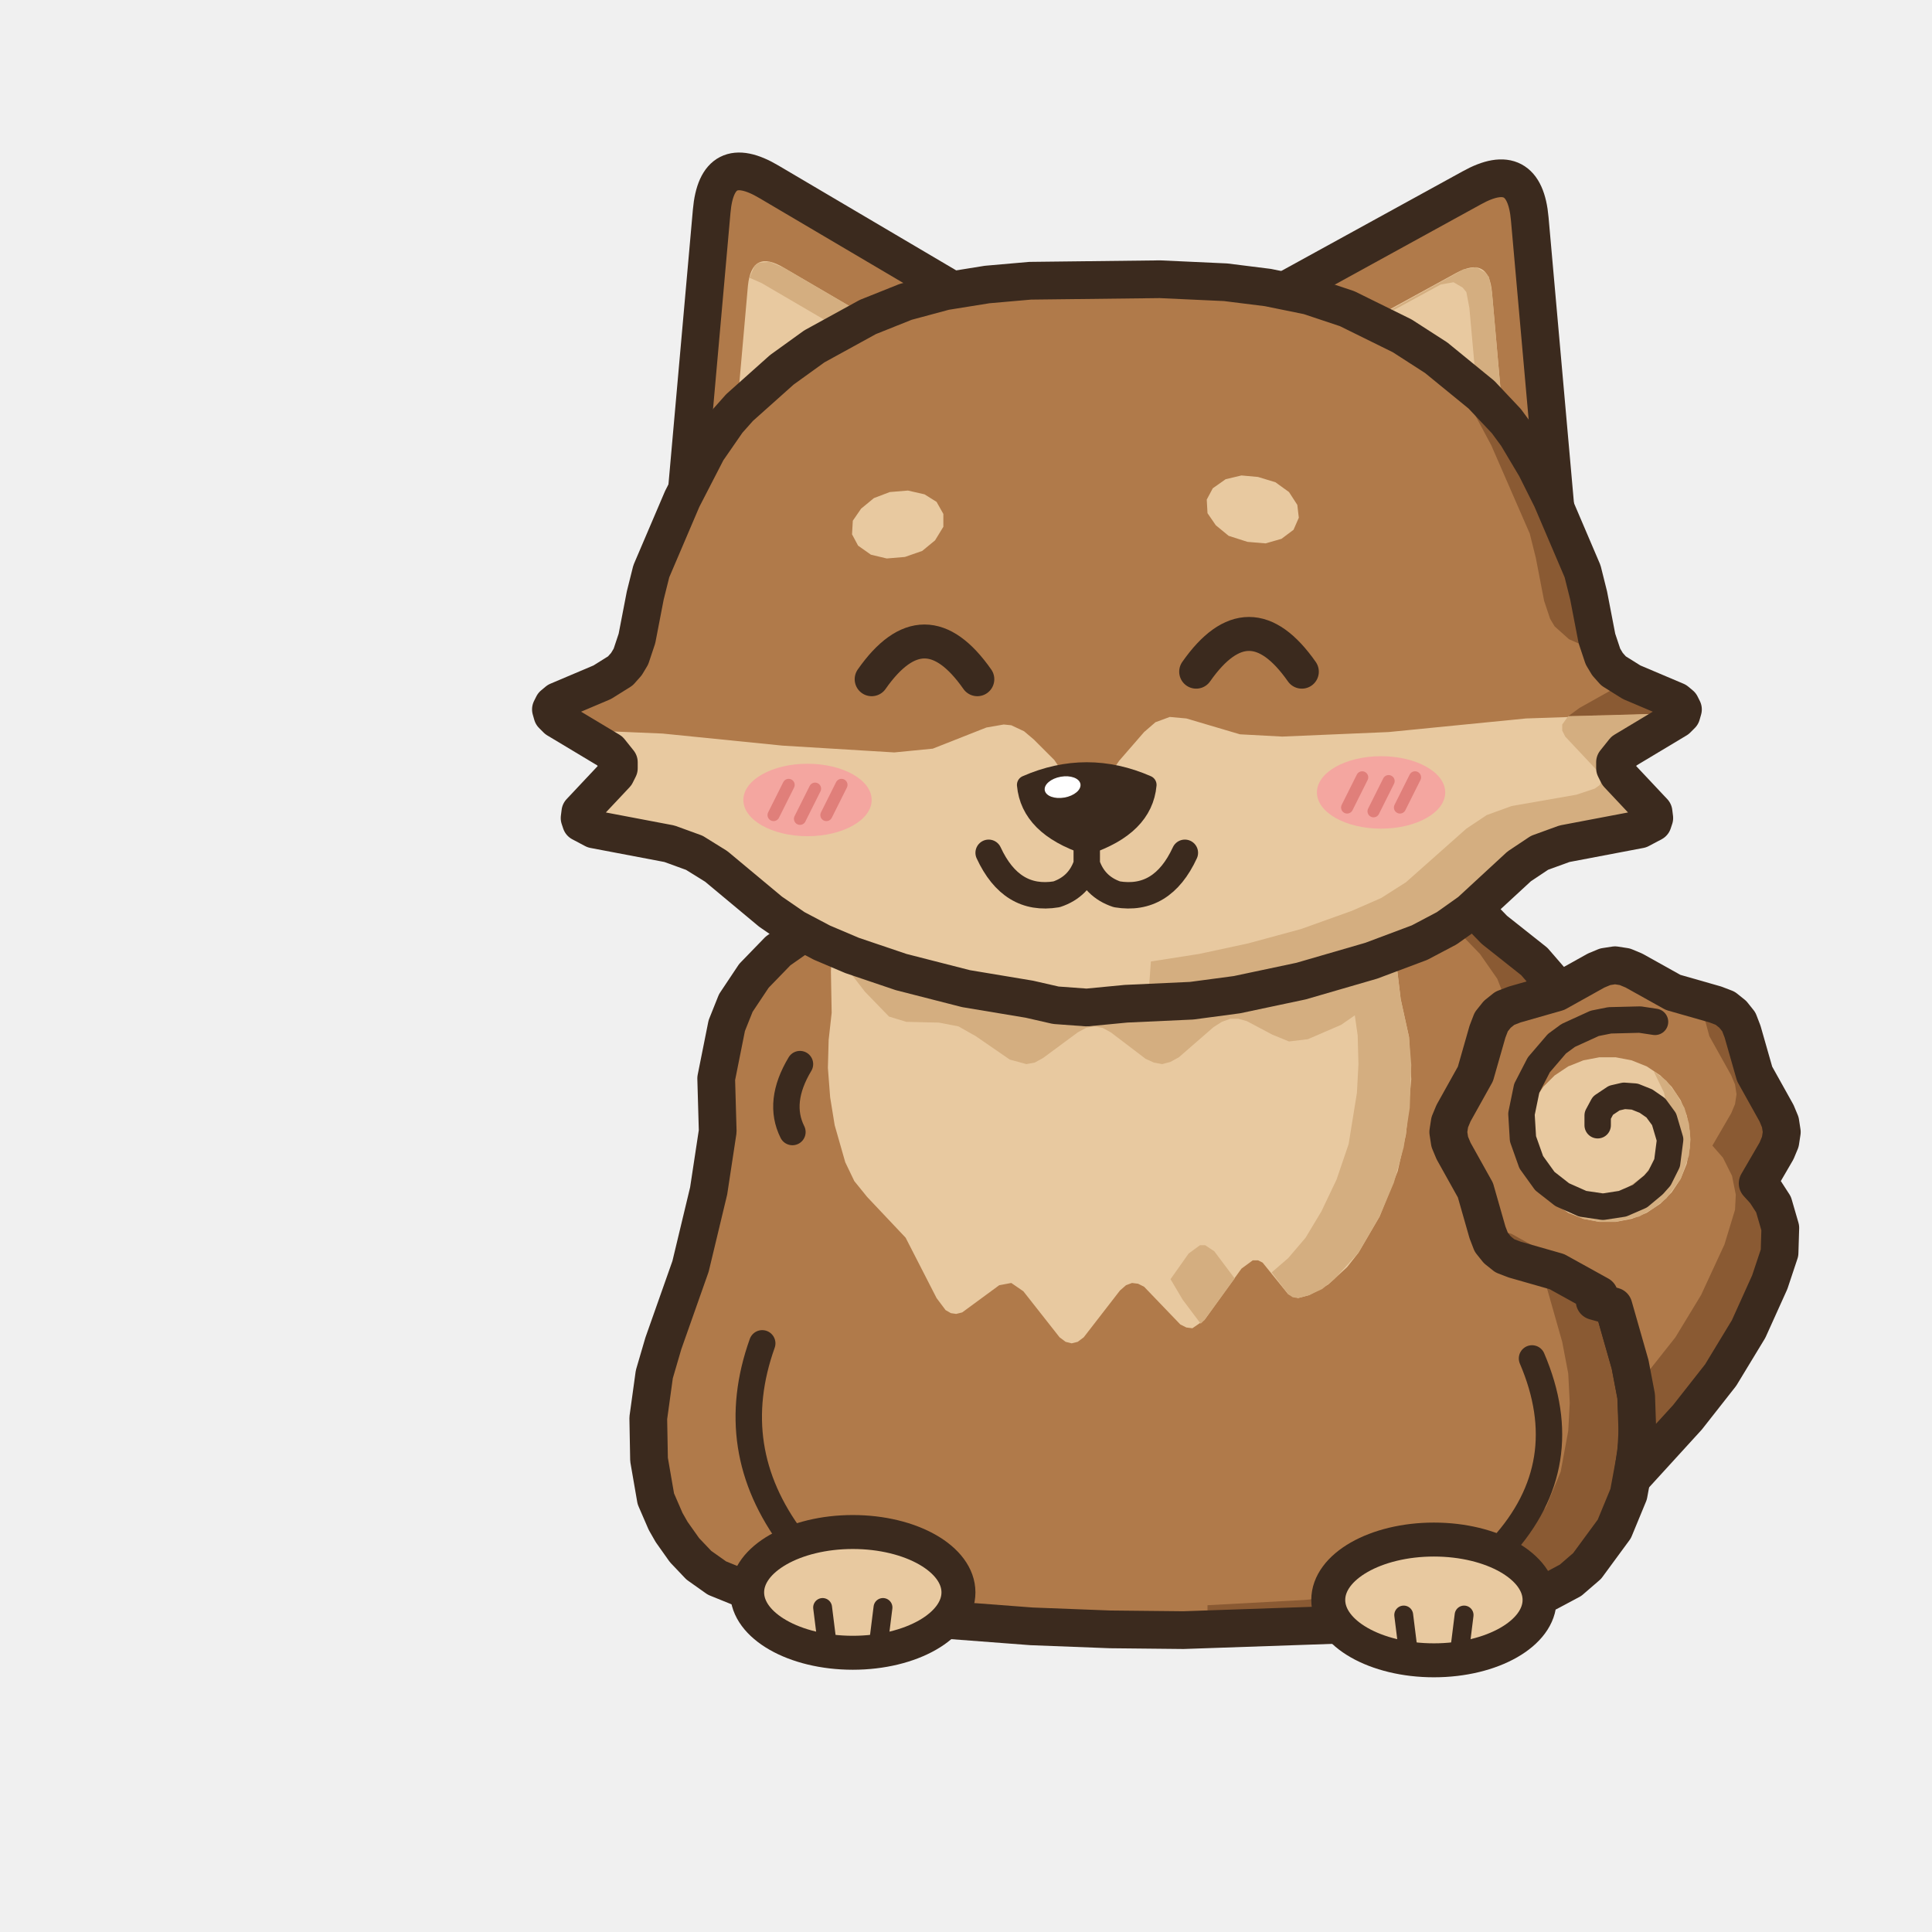
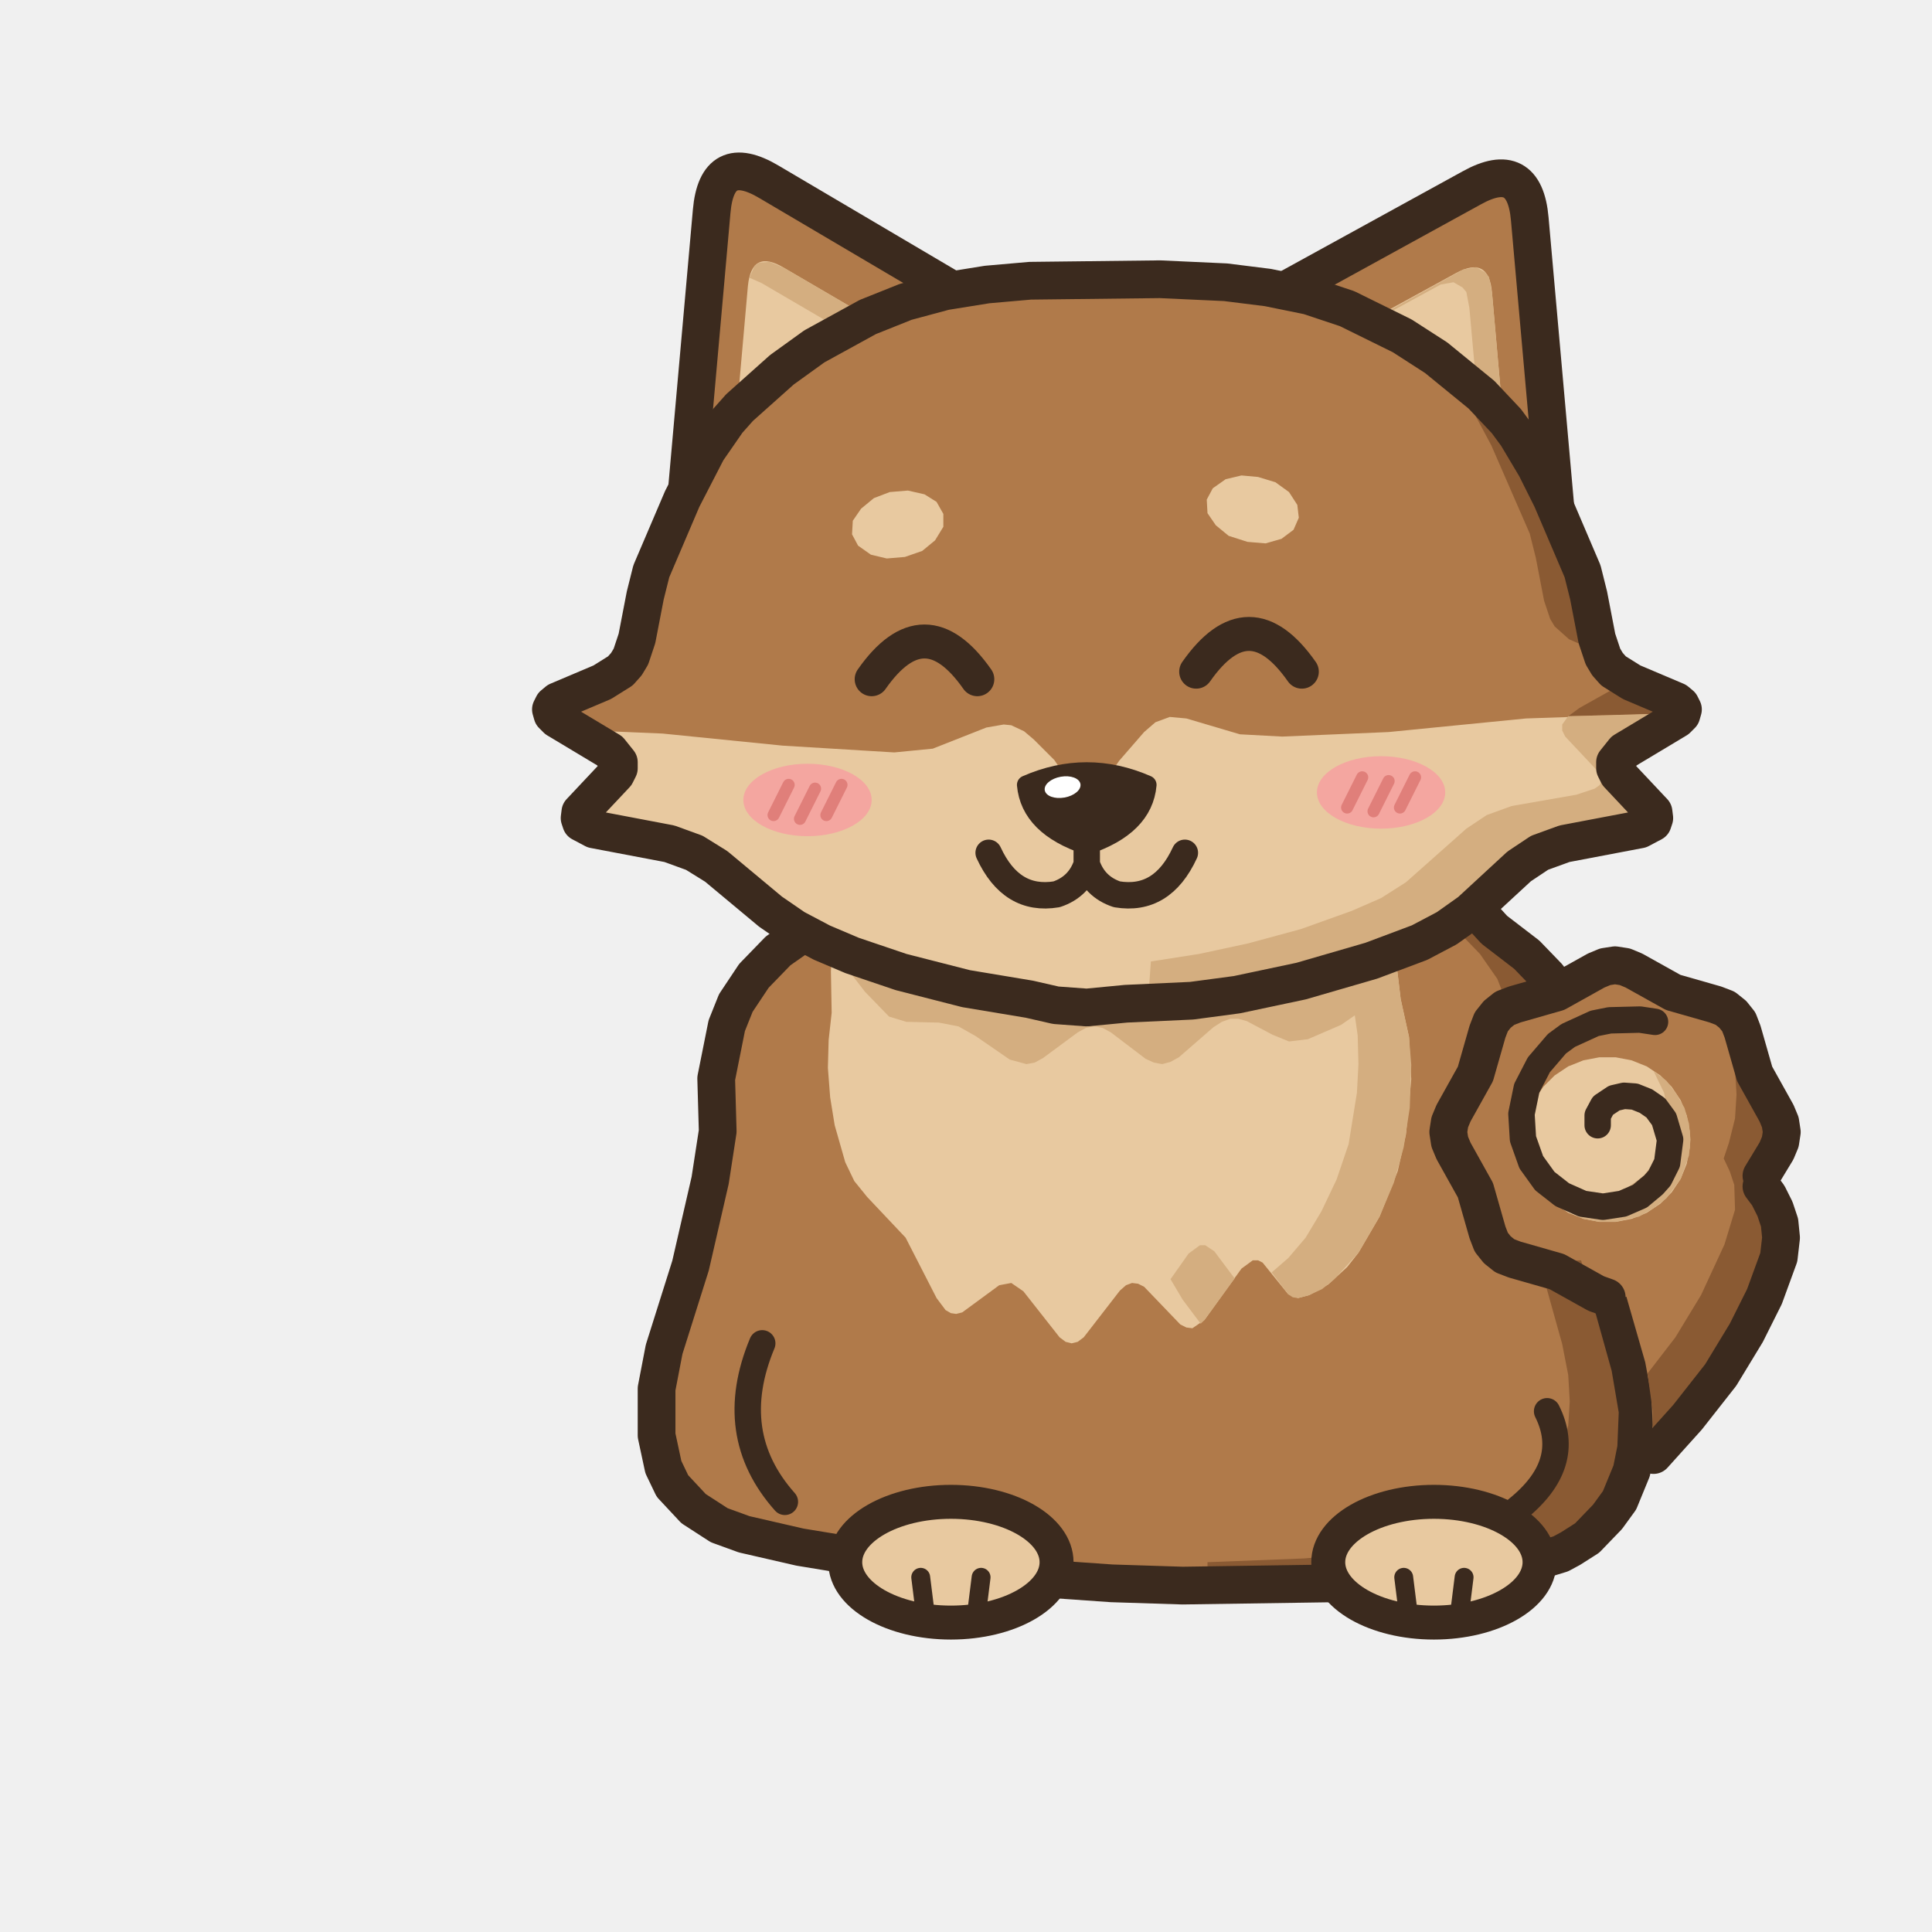
<svg xmlns="http://www.w3.org/2000/svg" viewBox="0 0 256 256">
-   <path d="M118 120 L112.1 120.6 L110.3 120.9 L108.4 121.6 L106.8 123.4 L103.1 126 L99.9 129.3 L97.5 132.9 L96.3 135.9 L94.9 142.9 L95.1 149.9 L93.9 157.8 L91.5 167.8 L87.9 178 L86.7 182.1 L85.9 187.9 L86 193.4 L86.9 198.6 L88.2 201.6 L89 203 L90.7 205.4 L92.6 207.4 L95 209.1 L98.7 210.6 L104 212 L111.5 213.2 L120.9 214.3 L136.7 215.5 L147.1 215.9 L156.8 216 L177.1 215.3 L186.5 214.6 L194.7 213.6 L200.8 212.4 L205.1 211 L208.1 209.4 L210.3 207.5 L213.9 202.6 L215.8 198 L216.8 192.6 L217 188.9 L216.8 185 L216 180.8 L212.9 169.9 L212 166 L211.5 160.8 L211.2 151.6 L210.2 143.3 L209.4 138.4 L208.6 135.4 L207.4 132.7 L205.9 130.4 L203.3 127.4 L198 123.2 L195.1 120.2 L192.4 119.1 L187.6 118.3 L179.2 117.9 L158.7 118.1 L135.4 119Z" fill="#B07A4A" />
-   <path d="M160 216 L177.1 215.3 L186.5 214.6 L194.7 213.6 L198 213 L203.2 211.7 L206.8 210.2 L208.1 209.4 L210.3 207.5 L213.9 202.6 L215.8 198 L216.8 192.6 L217 188.9 L216.8 185 L216 180.8 L212.9 169.9 L212 166 L211.5 160.8 L211.2 151.6 L210 141.6 L209 136.8 L207.4 132.7 L205.9 130.4 L204.2 128.4 L201.3 125.6 L198 123.2 L195.1 120.2 L192.4 119.1 L187.2 118.2 L189 120.2 L193.3 123.5 L196.1 126.4 L198.4 129.7 L200 133.8 L201 138.6 L202.2 148.6 L202.5 157.8 L203 163 L203.9 166.9 L207 177.8 L207.8 182 L208 185.9 L207.8 189.6 L206.8 195 L204.9 199.6 L202.2 203.4 L199.1 206.4 L196.1 208 L191.8 209.4 L189 210 L181.8 211.1 L172.9 212 L160 212.7Z" fill="#8A5A33" />
+   <path d="M118 120 L112.1 120.6 L110.3 120.9 L108.4 121.6 L106.8 123.4 L103.1 126 L99.9 129.3 L97.5 132.9 L96.3 135.9 L94.9 142.9 L95.1 149.9 L94.1 156.4 L91.5 167.7 L88 178.8 L87 184 L87 190.2 L87.9 194.4 L89.1 196.9 L91.9 199.9 L95.3 202.1 L98.6 203.3 L106 205 L113.3 206.2 L127.1 208.1 L137.3 209.1 L147.3 209.8 L156.7 210.1 L176.9 209.8 L190.8 208.8 L198 208 L203.2 207 L206.8 205.9 L208.1 205.2 L210.3 203.8 L213 201 L214.6 198.8 L216.2 194.9 L216.8 191.9 L217 187 L216 181.1 L212.9 170 L212 166 L211.5 160.8 L211.2 151.6 L210.2 143.3 L209.4 138.4 L208 134 L206.7 131.6 L205.1 129.4 L202.3 126.5 L198 123.2 L195.9 120.9 L194 119.6 L190.4 118.6 L184 118 L179.2 117.9 L150.8 118.4Z" fill="#B07A4A" />
+   <path d="M160 210.1 L171.9 209.9 L186.5 209.2 L194.7 208.4 L203.2 207 L206.8 205.9 L208.1 205.2 L210.3 203.8 L213.9 199.9 L215.8 196.2 L216.8 191.9 L217 188.7 L216.8 185.2 L216 181.1 L212.9 170 L212 166 L211.5 160.8 L211.2 151.6 L210 141.6 L209 136.8 L207.4 132.7 L205.9 130.4 L204.2 128.4 L201.3 125.6 L198 123.2 L195.1 120.2 L192.4 119.1 L187.2 118.2 L189 120.2 L193.3 123.5 L196.1 126.4 L198.4 129.7 L200 133.8 L201 138.6 L202.2 148.6 L202.5 157.8 L203 163 L203.9 167 L207 178.1 L207.8 182.2 L208 185.7 L207.8 188.9 L206.8 193.2 L205.6 195.8 L203.1 199 L200.3 201.5 L197.8 202.9 L191.8 204.5 L185.7 205.4 L172.8 206.5 L160 207Z" fill="#8A5A33" />
  <path d="M115.1 120.9 L113 122.1 L111.6 123.6 L110.7 125.2 L110.2 126.9 L110.1 128.7 L110.2 134.2 L109.8 137.8 L109.7 141.5 L110 145.4 L110.6 149.1 L112 154 L113.2 156.5 L114.9 158.6 L120 164 L124.1 172 L125.3 173.6 L126 174 L126.7 174.1 L127.5 173.9 L132.4 170.3 L134 170 L135.6 171.1 L140.4 177.2 L141.2 177.8 L142 178 L142.8 177.8 L143.6 177.2 L148.4 171 L149.2 170.3 L150 170 L150.8 170.1 L151.6 170.5 L156.4 175.5 L157.2 175.9 L158 176 L159.6 174.9 L164.5 168.1 L166 167 L166.7 167 L167.3 167.3 L170.7 171.5 L172 172 L173.5 171.6 L176 170.2 L178.5 167.9 L180 166 L182.8 161.2 L185.2 155.2 L186.3 150.3 L187 143 L186.7 137.4 L185.6 132.4 L185 127.4 L184.6 125.9 L183.9 124.4 L182.8 123 L181.2 121.8 L179 120.8 L176 120 L171.9 119.4 L166.7 118.8 L154.7 118.3 L122.6 119.7 L118 120Z" fill="#E8C9A0" />
  <path d="M159.6 174.9 L163.6 169.4 L160.9 165.8 L159.7 165 L159 165 L157.5 166.1 L155.1 169.5 L156.7 172.2 L159.1 175.4ZM168.5 168.6 L170.7 171.5 L171.3 171.9 L172 172 L173.5 171.6 L175.2 170.8 L176.8 169.5 L180 166 L182.8 161.2 L184.7 156.7 L186 152 L186.8 146.8 L187 141.1 L186.7 137.4 L185.6 132.4 L185 127.4 L184.6 125.9 L183.9 124.4 L182.8 123 L181.2 121.8 L179 120.8 L173.8 119.7 L175.8 121 L176.9 122.4 L177.6 123.9 L178 125.4 L178.6 130.4 L179.4 133.7 L179.9 137.2 L180 141 L179.8 144.8 L178.7 151.6 L177.1 156.3 L175.1 160.5 L173 164 L170.7 166.7Z" fill="#D4AE80" />
  <path d="M113 123 L111.5 124.4 L111.2 126.1 L111.9 127.9 L114.6 131.4 L117.8 134.7 L120.1 135.4 L124.4 135.5 L127 136 L129.3 137.3 L133.8 140.4 L136 141 L137.1 140.8 L138.2 140.2 L142.8 136.8 L143.9 136.2 L145 136 L146.1 136.2 L147.2 136.8 L151.8 140.3 L152.9 140.8 L154 141 L155.1 140.7 L156.2 140.1 L160.8 136.1 L161.9 135.4 L163 135 L164.1 135 L165.2 135.3 L168.6 137.1 L170.8 138 L173.3 137.7 L177.7 135.8 L180.3 134 L181.3 133 L185.1 127.7 L184.6 125.9 L183.9 124.4 L182.1 122.5 L180 122 L174.5 121.4 L157.7 120.7 L138 120.7 L121.3 121.4 L116 122Z" fill="#D4AE80" />
-   <path d="M118 120 L112.1 120.6 L110.3 120.9 L108.4 121.6 L106.8 123.4 L103.1 126 L99.9 129.3 L97.5 132.9 L96.3 135.9 L94.9 142.9 L95.1 149.9 L93.9 157.8 L91.5 167.8 L87.9 178 L86.7 182.1 L85.9 187.9 L86 193.4 L86.9 198.6 L88.2 201.6 L89 203 L90.7 205.4 L92.6 207.4 L95 209.1 L98.7 210.6 L104 212 L111.5 213.2 L120.9 214.3 L136.7 215.5 L147.1 215.9 L156.8 216 L177.1 215.3 L186.5 214.6 L194.7 213.6 L200.8 212.4 L205.1 211 L208.1 209.4 L210.3 207.5 L213.9 202.6 L215.8 198 L216.8 192.6 L217 188.9 L216.8 185 L216 180.8 L212.9 169.9 L212 166 L211.5 160.8 L211.2 151.6 L210.2 143.3 L209.4 138.4 L208.6 135.4 L207.4 132.7 L205.9 130.4 L203.3 127.4 L198 123.2 L195.1 120.2 L192.4 119.1 L187.6 118.3 L179.2 117.9 L158.7 118.1 L135.4 119Z" fill="none" stroke="#3B2A1E" stroke-width="5" stroke-linecap="round" stroke-linejoin="round" />
-   <path d="M106 141 Q103 146 105 150 M101 178 Q96 192 105 204 M203 180 Q209 194 199 205" fill="none" stroke="#3B2A1E" stroke-width="3.5" stroke-linecap="round" stroke-linejoin="round" />
-   <ellipse cx="113" cy="211" rx="14" ry="8" fill="#E8C9A0" stroke="#3B2A1E" stroke-width="4.5" />
-   <ellipse cx="190" cy="212" rx="14" ry="8" fill="#E8C9A0" stroke="#3B2A1E" stroke-width="4.5" />
-   <path d="M109 213 L109.5 217 M117 213 L116.5 217 M186 214 L186.5 218 M194 214 L193.5 218" fill="none" stroke="#3B2A1E" stroke-width="2.5" stroke-linecap="round" stroke-linejoin="round" />
-   <path d="M235.4 147.5 L232.5 142.3 L230.9 136.7 L230.4 135.4 L229.6 134.4 L228.6 133.6 L227.3 133.1 L221.7 131.5 L216.5 128.6 L215.3 128.1 L214 127.9 L212.7 128.1 L211.5 128.6 L206.3 131.5 L200.7 133.1 L199.4 133.6 L198.4 134.4 L197.6 135.4 L197.1 136.7 L195.5 142.3 L192.6 147.5 L192.1 148.7 L191.9 150 L192.1 151.3 L192.6 152.5 L195.5 157.7 L197.1 163.3 L197.6 164.6 L198.4 165.6 L199.4 166.4 L200.7 166.9 L206.3 168.5 L211.9 171.6 L211.3 172.4 L213.8 173.1 L216 180.8 L216.8 185 L217 190.8 L216.3 195.8 L223.6 187.8 L228 182.2 L231.7 176.1 L234.5 169.9 L235.8 166 L235.9 162.7 L235 159.6 L233.9 157.9 L232.9 156.8 L235.4 152.5 L235.9 151.3 L236.1 150 L235.9 148.7Z" fill="#B07A4A" />
-   <path d="M235.4 147.5 L232.5 142.3 L230.9 136.7 L230.4 135.4 L229.6 134.4 L228.6 133.6 L225.2 132.5 L226.5 137.3 L229.4 142.5 L229.9 143.7 L230.1 145 L229.9 146.3 L229.4 147.5 L226.9 151.8 L228.3 153.4 L229.5 155.8 L230 158.3 L229.9 160.3 L228.5 164.9 L225.4 171.6 L222 177.2 L216.7 183.9 L217 188.9 L216.8 192.6 L216.3 195.8 L223.6 187.8 L228 182.2 L231.7 176.1 L234.8 169.3 L235.8 166 L235.9 162.7 L235 159.6 L233.9 157.9 L232.9 156.8 L235.4 152.5 L235.9 151.3 L236.1 150 L235.9 148.7ZM197.6 164.6 L198.4 165.6 L199.4 166.4 L200.7 166.9 L206.3 168.5 L208.2 169.5 L207.8 168.1 L205.3 167.4 L205.9 166.6 L200.3 163.5 L196.8 162.5Z" fill="#8A5A33" />
+   <path d="M118 120 L112.1 120.6 L110.3 120.9 L108.4 121.6 L106.8 123.4 L103.1 126 L99.9 129.3 L97.5 132.9 L96.3 135.9 L94.9 142.9 L95.1 149.9 L94.1 156.4 L91.5 167.7 L88 178.8 L87 184 L87 190.2 L87.9 194.4 L89.1 196.9 L91.9 199.9 L95.3 202.1 L98.6 203.3 L106 205 L113.3 206.2 L127.1 208.1 L137.3 209.1 L147.3 209.8 L156.7 210.1 L176.9 209.8 L190.8 208.8 L198 208 L203.2 207 L206.8 205.9 L208.1 205.2 L210.3 203.8 L213 201 L214.6 198.8 L216.2 194.9 L216.8 191.9 L217 187 L216 181.1 L212.9 170 L212 166 L211.5 160.8 L211.2 151.6 L210.2 143.3 L209.4 138.4 L208 134 L206.7 131.6 L205.1 129.4 L202.3 126.5 L198 123.2 L195.9 120.9 L194 119.6 L190.4 118.6 L184 118 L179.2 117.9 L150.8 118.4Z" fill="none" stroke="#3B2A1E" stroke-width="5" stroke-linecap="round" stroke-linejoin="round" />
+   <path d="M101 178 Q96 190 104 199 M205 187 Q208.5 194 201 200" fill="none" stroke="#3B2A1E" stroke-width="3.5" stroke-linecap="round" stroke-linejoin="round" />
+   <ellipse cx="126" cy="207" rx="14" ry="8" fill="#E8C9A0" stroke="#3B2A1E" stroke-width="4.5" />
+   <ellipse cx="190" cy="207" rx="14" ry="8" fill="#E8C9A0" stroke="#3B2A1E" stroke-width="4.5" />
+   <path d="M122 209 L122.5 213 M130 209 L129.5 213 M186 209 L186.5 213 M194 209 L193.5 213" fill="none" stroke="#3B2A1E" stroke-width="2.5" stroke-linecap="round" stroke-linejoin="round" />
+   <path d="M235.9 148.7 L235.4 147.5 L232.5 142.3 L230.9 136.7 L230.4 135.4 L229.6 134.4 L228.6 133.6 L227.3 133.1 L221.7 131.5 L216.5 128.6 L215.3 128.1 L214 127.9 L212.7 128.1 L211.5 128.6 L206.3 131.5 L200.7 133.1 L199.4 133.6 L198.4 134.4 L197.6 135.4 L197.1 136.7 L195.5 142.3 L192.6 147.5 L192.1 148.7 L191.9 150 L192.1 151.3 L192.6 152.5 L195.5 157.7 L197.1 163.3 L197.6 164.6 L198.4 165.6 L199.4 166.4 L200.7 166.9 L206.3 168.5 L211.5 171.4 L212.7 171.9 L214 172.1 L215.3 171.9 L216.5 171.4 L215.5 171.8 L218 180.5 L218.8 184.8 L219 188.8 L218.6 193.4 L225.3 185.8 L229.1 180.6 L232.7 174.3 L234.5 169.9 L235.8 166 L235.9 162.7 L235 159.6 L233.9 157.9 L232.9 156.8 L235.4 152.5 L235.9 151.3 L236.1 150Z" fill="#B07A4A" />
+   <path d="M235.9 148.7 L232.5 142.3 L230.9 136.7 L230.4 135.4 L229.6 134.4 L228.6 133.6 L226.4 132.8 L228 135.6 L228.8 137.6 L229.9 141.8 L230.1 145 L229.9 148.2 L229.1 151.4 L228.4 153.5 L229.2 155.2 L229.8 157 L229.9 160.3 L228.5 164.9 L225.4 171.6 L222 177.2 L218.3 182 L219 187 L219 190.4 L218.6 193.4 L225.3 185.8 L229.1 180.6 L232.7 174.3 L234.8 169.3 L235.8 166 L235.9 162.7 L235 159.6 L233.9 157.9 L232.9 156.8 L235.4 152.5 L235.9 151.3 L236.1 150ZM198.4 165.6 L199.4 166.4 L200.7 166.9 L206.3 168.5 L210.7 171 L209.5 167 L206.9 167.1 L203.7 166.7 L200.6 165.8 L197.6 164.5Z" fill="#8A5A33" />
  <path d="M223.9 149.9 L223.5 147.8 L222.7 145.8 L221.5 144 L220 142.5 L218.2 141.3 L216.2 140.5 L214.1 140.1 L211.9 140.1 L209.8 140.5 L207.8 141.3 L206 142.5 L204.5 144 L203.3 145.8 L202.5 147.8 L202.1 149.9 L202.1 152.1 L202.5 154.2 L203.3 156.2 L204.5 158 L206 159.5 L207.8 160.7 L209.8 161.5 L211.9 161.9 L214.1 161.9 L216.2 161.5 L218.2 160.7 L220 159.5 L221.5 158 L222.7 156.2 L223.5 154.2 L223.9 152.1Z" fill="#E8C9A0" />
  <path d="M223.8 148.9 L223.2 146.8 L222.1 144.9 L220.8 143.2 L219.1 141.9 L220.5 144.8 L220.9 146.9 L220.9 149.1 L220.2 152.2 L219.1 154.1 L217.8 155.8 L215.2 157.7 L213.2 158.5 L211.1 158.9 L208.9 158.9 L206.8 158.5 L203.9 157.1 L205.2 158.8 L206.9 160.1 L209.8 161.5 L211.9 161.9 L214.1 161.9 L217.2 161.2 L219.1 160.1 L220.8 158.8 L222.7 156.2 L223.8 153.1 L224 151Z" fill="#D4AE80" />
-   <path d="M235.4 147.5 L232.5 142.3 L230.9 136.7 L230.4 135.4 L229.6 134.4 L228.6 133.6 L227.3 133.1 L221.7 131.5 L216.5 128.6 L215.3 128.1 L214 127.9 L212.7 128.1 L211.5 128.6 L206.3 131.5 L200.7 133.1 L199.4 133.6 L198.4 134.4 L197.6 135.4 L197.1 136.7 L195.5 142.3 L192.6 147.5 L192.1 148.7 L191.9 150 L192.1 151.3 L192.6 152.5 L195.5 157.7 L197.1 163.3 L197.6 164.6 L198.4 165.6 L199.4 166.4 L200.7 166.9 L206.3 168.5 L211.9 171.6 L211.3 172.4 L213.8 173.1 L216 180.8 L216.8 185 L217 190.8 L216.3 195.8 L223.6 187.8 L228 182.2 L231.7 176.1 L234.5 169.9 L235.8 166 L235.9 162.7 L235 159.6 L233.9 157.9 L232.9 156.8 L235.4 152.5 L235.9 151.3 L236.1 150 L235.9 148.7 L235.4 147.5" fill="none" stroke="#3B2A1E" stroke-width="5" stroke-linecap="round" stroke-linejoin="round" />
+   <path d="M233.4 155.8 L235.4 152.5 L235.9 151.3 L236.1 150 L235.9 148.7 L235.4 147.5 L232.5 142.3 L230.9 136.7 L230.4 135.4 L229.6 134.4 L228.6 133.6 L227.3 133.1 L221.7 131.5 L216.5 128.6 L215.3 128.1 L214 127.9 L212.7 128.1 L211.5 128.6 L206.3 131.5 L200.7 133.1 L199.4 133.6 L198.4 134.4 L197.6 135.4 L197.1 136.7 L195.5 142.3 L192.6 147.5 L192.1 148.7 L191.9 150 L192.1 151.3 L192.6 152.5 L195.5 157.7 L197.1 163.3 L197.6 164.6 L198.4 165.6 L199.4 166.4 L200.7 166.9 L206.3 168.5 L211.5 171.4 L212.9 171.9M219.1 192.8 L223.6 187.8 L228 182.2 L231.4 176.6 L233.8 171.8 L235.7 166.6 L236 164 L235.8 162 L235.2 160.2 L234.3 158.4 L233.4 157.2" fill="none" stroke="#3B2A1E" stroke-width="5" stroke-linecap="round" stroke-linejoin="round" />
  <path d="M211.7 149.1 L211.7 147.8 L212.4 146.5 L213.9 145.5 L215.2 145.2 L216.6 145.3 L218.1 145.9 L219.4 146.8 L220.5 148.3 L221.3 151 L220.9 154.1 L219.9 156.1 L219.1 157 L217.3 158.5 L215 159.5 L212.4 159.9 L209.7 159.5 L207 158.3 L204.7 156.5 L202.9 154 L201.8 150.9 L201.6 147.6 L202.3 144.2 L203.9 141.1 L206.3 138.3 L207.8 137.2 L211.3 135.6 L213.3 135.2 L217.3 135.1 L219.3 135.4" fill="none" stroke="#3B2A1E" stroke-width="3.5" stroke-linecap="round" stroke-linejoin="round" />
  <path d="M92.4 74.2 Q90 76 90.3 73L94.3 28 Q95 20 101.9 24.1L131.4 41.5 Q134 43 131.6 44.8Z" fill="#B07A4A" stroke="#3B2A1E" stroke-width="5" stroke-linejoin="round" stroke-linecap="round" />
  <path d="M98.4 62.5 Q96.8 63.7 97 61.7L99.1 37.9 Q99.6 32.9 103.9 35.5L119.3 44.5 Q121 45.6 119.4 46.8Z" fill="#E8C9A0" />
  <path d="M97.5 63 L119.4 46.8 L120.2 45.9 L120.1 45.3 L119.3 44.5 L103.9 35.5 L102 34.7 L100.6 34.8 L100 35.2 L99.3 36.8 L100.9 37.5 L116.3 46.5 L117 47.1 L117.2 47.9 L116.4 48.8Z" fill="#D4AE80" />
  <path d="M164.4 44.8 Q162 43 164.6 41.6L195 24.9 Q202 21 202.7 29L206.7 74 Q207 77 204.6 75.2Z" fill="#B07A4A" stroke="#3B2A1E" stroke-width="5" stroke-linejoin="round" stroke-linecap="round" />
  <path d="M176.9 47.1 Q175.3 45.9 177 44.9L192.9 36.2 Q197.3 33.8 197.7 38.8L199.8 62.6 Q200 64.6 198.4 63.4Z" fill="#E8C9A0" />
  <path d="M196.6 62 L199.1 63.8 L199.6 63.8 L199.8 63.4 L199.8 62.6 L197.7 38.8 L197.3 36.7 L196.8 36.1 L195.6 35.4 L193.9 35.7 L176.4 45.4 L176.2 45.7 L190.9 37.7 L192.6 37.4 L193.8 38.1 L194.3 38.7 L194.7 40.8Z" fill="#D4AE80" />
  <path d="M153.7 37 L136.5 37.2 L130.8 37.7 L125.2 38.6 L120 40 L115 42 L107.9 45.9 L103.6 49 L98 54 L96.4 55.8 L93.7 59.7 L90.4 66.1 L86.3 75.7 L85.5 78.9 L84.4 84.6 L83.6 87 L83 88 L82.2 88.9 L79.8 90.4 L73.9 92.9 L73.3 93.4 L73 94 L73.2 94.7 L73.8 95.3 L80.8 99.5 L82 101 L82 101.8 L81.6 102.6 L76.9 107.6 L76.8 108.4 L77 109 L78.7 109.9 L88.7 111.8 L92 113 L94.9 114.8 L102.1 120.8 L105.3 123 L108.9 124.9 L112.9 126.6 L119.4 128.8 L128 131 L136.4 132.4 L139.9 133.2 L144 133.5 L149.2 133 L157.9 132.6 L163.9 131.8 L172.4 130 L181.7 127.3 L188.1 124.9 L191.7 123 L194.8 120.8 L201.3 114.8 L204 113 L207.3 111.8 L217.3 109.9 L219 109 L219.2 108.4 L219.1 107.6 L214.4 102.6 L214 101.8 L214 101 L215.2 99.5 L222.2 95.3 L222.8 94.7 L223 94 L222.7 93.4 L222.1 92.9 L216.2 90.4 L213.8 88.9 L213 88 L212.4 87 L211.6 84.6 L210.5 78.9 L209.7 75.7 L205.6 66.1 L203.5 61.9 L201 57.7 L199.6 55.8 L196.3 52.3 L190.3 47.4 L185.8 44.5 L178.5 40.9 L173.4 39.2 L168 38.1 L162.4 37.4Z" fill="#B07A4A" />
  <path d="M152.1 132.9 L157.9 132.6 L159.9 132.4 L161.9 132.1 L163.9 131.8 L165.9 131.4 L168 131 L170.2 130.5 L172.4 130 L174.7 129.4 L177 128.8 L179.4 128.1 L181.7 127.3 L183.9 126.6 L186.1 125.7 L188.1 124.9 L190 124 L191.7 123 L193.3 121.9 L194.8 120.8 L196.1 119.6 L200 115.9 L201.3 114.8 L204 113 L207.3 111.8 L215.9 110.3 L217.3 109.9 L218.3 109.5 L219 109 L219.2 108.4 L219.1 107.6 L218.5 106.9 L217.8 106 L215.1 103.5 L214.4 102.6 L214 101.8 L214 101 L215.2 99.5 L221.3 96 L222.2 95.3 L222.8 94.7 L223 94 L222.7 93.4 L221.2 92.4 L215.5 90 L214.3 91 L209.3 93.8 L207.8 94.9 L222.8 94.5 L221.3 96 L215.2 99.5 L214 101 L214 101.8 L214.4 102.6 L215.1 103.5 L218.5 106.9 L219 107.6 L219.2 108.4 L219 109 L218.3 109.5 L215.9 110.3 L207.3 111.8 L204 113 L201.3 114.8 L200 115.9 L194.8 120.8 L191.7 123 L188.1 124.9 L183.9 126.5 L174.7 129.4 L165.9 131.4 L159.9 132.3ZM211.3 83.3 L210.5 78.9 L209.7 75.7 L205.6 66.1 L202.3 59.7 L199.6 55.8 L196.3 52.3 L192.4 49 L186.8 45.2 L189.3 47.3 L192.6 50.8 L195.3 54.7 L197.6 59 L202.7 70.7 L203.5 73.9 L204.6 79.6 L205.4 82 L206 83 L207.9 84.7 L212.2 86.6Z" fill="#8A5A33" />
  <path d="M222.8 94.5 L202.2 95.2 L184 97 L169.9 97.6 L164.3 97.3 L157.2 95.2 L155 95 L153.1 95.7 L151.6 97 L148.3 100.8 L145.2 105.3 L144 106 L142.8 105.3 L139.7 100.7 L137 98 L135.7 96.9 L134 96.1 L133 96 L130.7 96.4 L123.6 99.2 L118.5 99.7 L103.7 98.8 L87.8 97.2 L76 96.7 L80.8 99.5 L82 101 L82 101.8 L81.6 102.6 L77 107.6 L76.8 108.4 L77 109 L77.7 109.5 L80 110.3 L88.7 111.8 L92 113 L94.9 114.8 L102.1 120.8 L105.3 123 L108.9 124.9 L115 127.3 L121.6 129.4 L128 131 L136.4 132.4 L139.9 133.2 L144.7 133.5 L149.2 133 L159.9 132.3 L168 131 L179.4 128.1 L186.1 125.7 L190 124 L193.3 121.9 L201.3 114.8 L204 113 L207.3 111.8 L217.3 109.9 L219 109 L219.2 108.4 L219 107.6 L214.4 102.6 L214 101.8 L214 101 L215.2 99.5 L221.3 96Z" fill="#E8C9A0" />
  <path d="M222.8 94.5 L207.8 94.9 L207 96 L207 96.8 L207.4 97.6 L212.1 102.6 L212.2 103.4 L212 104 L211.3 104.5 L208.9 105.3 L200.3 106.8 L197 108 L194.3 109.8 L186.3 116.9 L183 119 L179.1 120.7 L172.4 123.1 L165.4 125 L158.9 126.4 L152.5 127.4 L152.1 132.9 L159.9 132.3 L165.9 131.4 L174.7 129.4 L183.9 126.5 L188.1 124.9 L191.7 123 L194.8 120.8 L201.3 114.8 L204 113 L207.3 111.8 L215.9 110.3 L218.3 109.5 L219 109 L219.2 108.4 L219 107.6 L214.4 102.6 L214 101.8 L214 101 L215.2 99.5 L221.3 96Z" fill="#D4AE80" />
  <path d="M172.1 68.6 L171.9 66.9 L170.8 65.2 L169 63.9 L166.7 63.2 L164.5 63 L162.4 63.5 L160.7 64.7 L159.9 66.2 L160 68 L161.1 69.6 L162.8 71 L165.3 71.8 L167.7 72 L169.8 71.4 L171.4 70.2ZM125 68.1 L124.1 66.5 L122.5 65.5 L120.3 65 L117.9 65.2 L115.8 66 L114.1 67.4 L113 69 L112.9 70.8 L113.7 72.3 L115.4 73.5 L117.5 74 L119.9 73.8 L122.2 73 L123.9 71.6 L125 69.8Z" fill="#E8C9A0" />
  <path d="M153.7 37 L136.5 37.2 L130.8 37.7 L125.2 38.6 L120 40 L115 42 L107.9 45.9 L103.6 49 L98 54 L96.4 55.8 L93.7 59.7 L90.4 66.1 L86.3 75.7 L85.5 78.9 L84.4 84.6 L83.6 87 L83 88 L82.2 88.9 L79.8 90.4 L73.9 92.9 L73.3 93.4 L73 94 L73.2 94.7 L73.8 95.3 L80.8 99.5 L82 101 L82 101.8 L81.6 102.6 L76.9 107.6 L76.8 108.4 L77 109 L78.7 109.9 L88.7 111.8 L92 113 L94.9 114.8 L102.1 120.8 L105.3 123 L108.9 124.9 L112.9 126.6 L119.4 128.8 L128 131 L136.4 132.4 L139.9 133.2 L144 133.5 L149.2 133 L157.9 132.6 L163.9 131.8 L172.4 130 L181.7 127.3 L188.1 124.9 L191.7 123 L194.8 120.8 L201.3 114.8 L204 113 L207.3 111.8 L217.3 109.9 L219 109 L219.2 108.4 L219.1 107.6 L214.4 102.6 L214 101.8 L214 101 L215.2 99.5 L222.2 95.3 L222.8 94.7 L223 94 L222.7 93.4 L222.1 92.9 L216.2 90.4 L213.8 88.9 L213 88 L212.4 87 L211.6 84.6 L210.5 78.9 L209.7 75.7 L205.6 66.1 L203.5 61.9 L201 57.7 L199.6 55.8 L196.3 52.3 L190.3 47.4 L185.8 44.5 L178.5 40.9 L173.4 39.2 L168 38.1 L162.4 37.4Z" fill="none" stroke="#3B2A1E" stroke-width="5" stroke-linecap="round" stroke-linejoin="round" />
  <ellipse cx="107" cy="106" rx="8.5" ry="4.8" fill="#F4A6A0" />
  <ellipse cx="183" cy="105" rx="8.5" ry="4.8" fill="#F4A6A0" />
  <path d="M102.5 108 L104.5 104 M106 108.5 L108 104.5 M109.5 108 L111.5 104 M178.5 107 L180.5 103 M182 107.5 L184 103.5 M185.5 107 L187.5 103" fill="none" stroke="#E07F7A" stroke-width="1.6" stroke-linecap="round" stroke-linejoin="round" />
  <path d="M115.5 90.0 Q122.5 80.0 129.5 90.0 M158.5 89.0 Q165.5 79.0 172.5 89.0" fill="none" stroke="#3B2A1E" stroke-width="4.5" stroke-linecap="round" stroke-linejoin="round" />
  <path d="M144 111 L144 114.5 M131 113 Q134 119.5 140 118.5 Q143 117.5 144 114.5 Q145 117.5 148 118.5 Q154 119.5 157 113" fill="none" stroke="#3B2A1E" stroke-width="3.5" stroke-linecap="round" stroke-linejoin="round" />
  <path d="M136 104 Q144 100.5 152 104 Q151.5 109.5 144 112 Q136.5 109.5 136 104Z" fill="#3B2A1E" stroke="#3B2A1E" stroke-width="2.5" stroke-linejoin="round" />
  <ellipse cx="140.8" cy="104.3" rx="2.4" ry="1.4" transform="rotate(-10 140.8 104.3)" fill="#FFFFFF" />
</svg>
